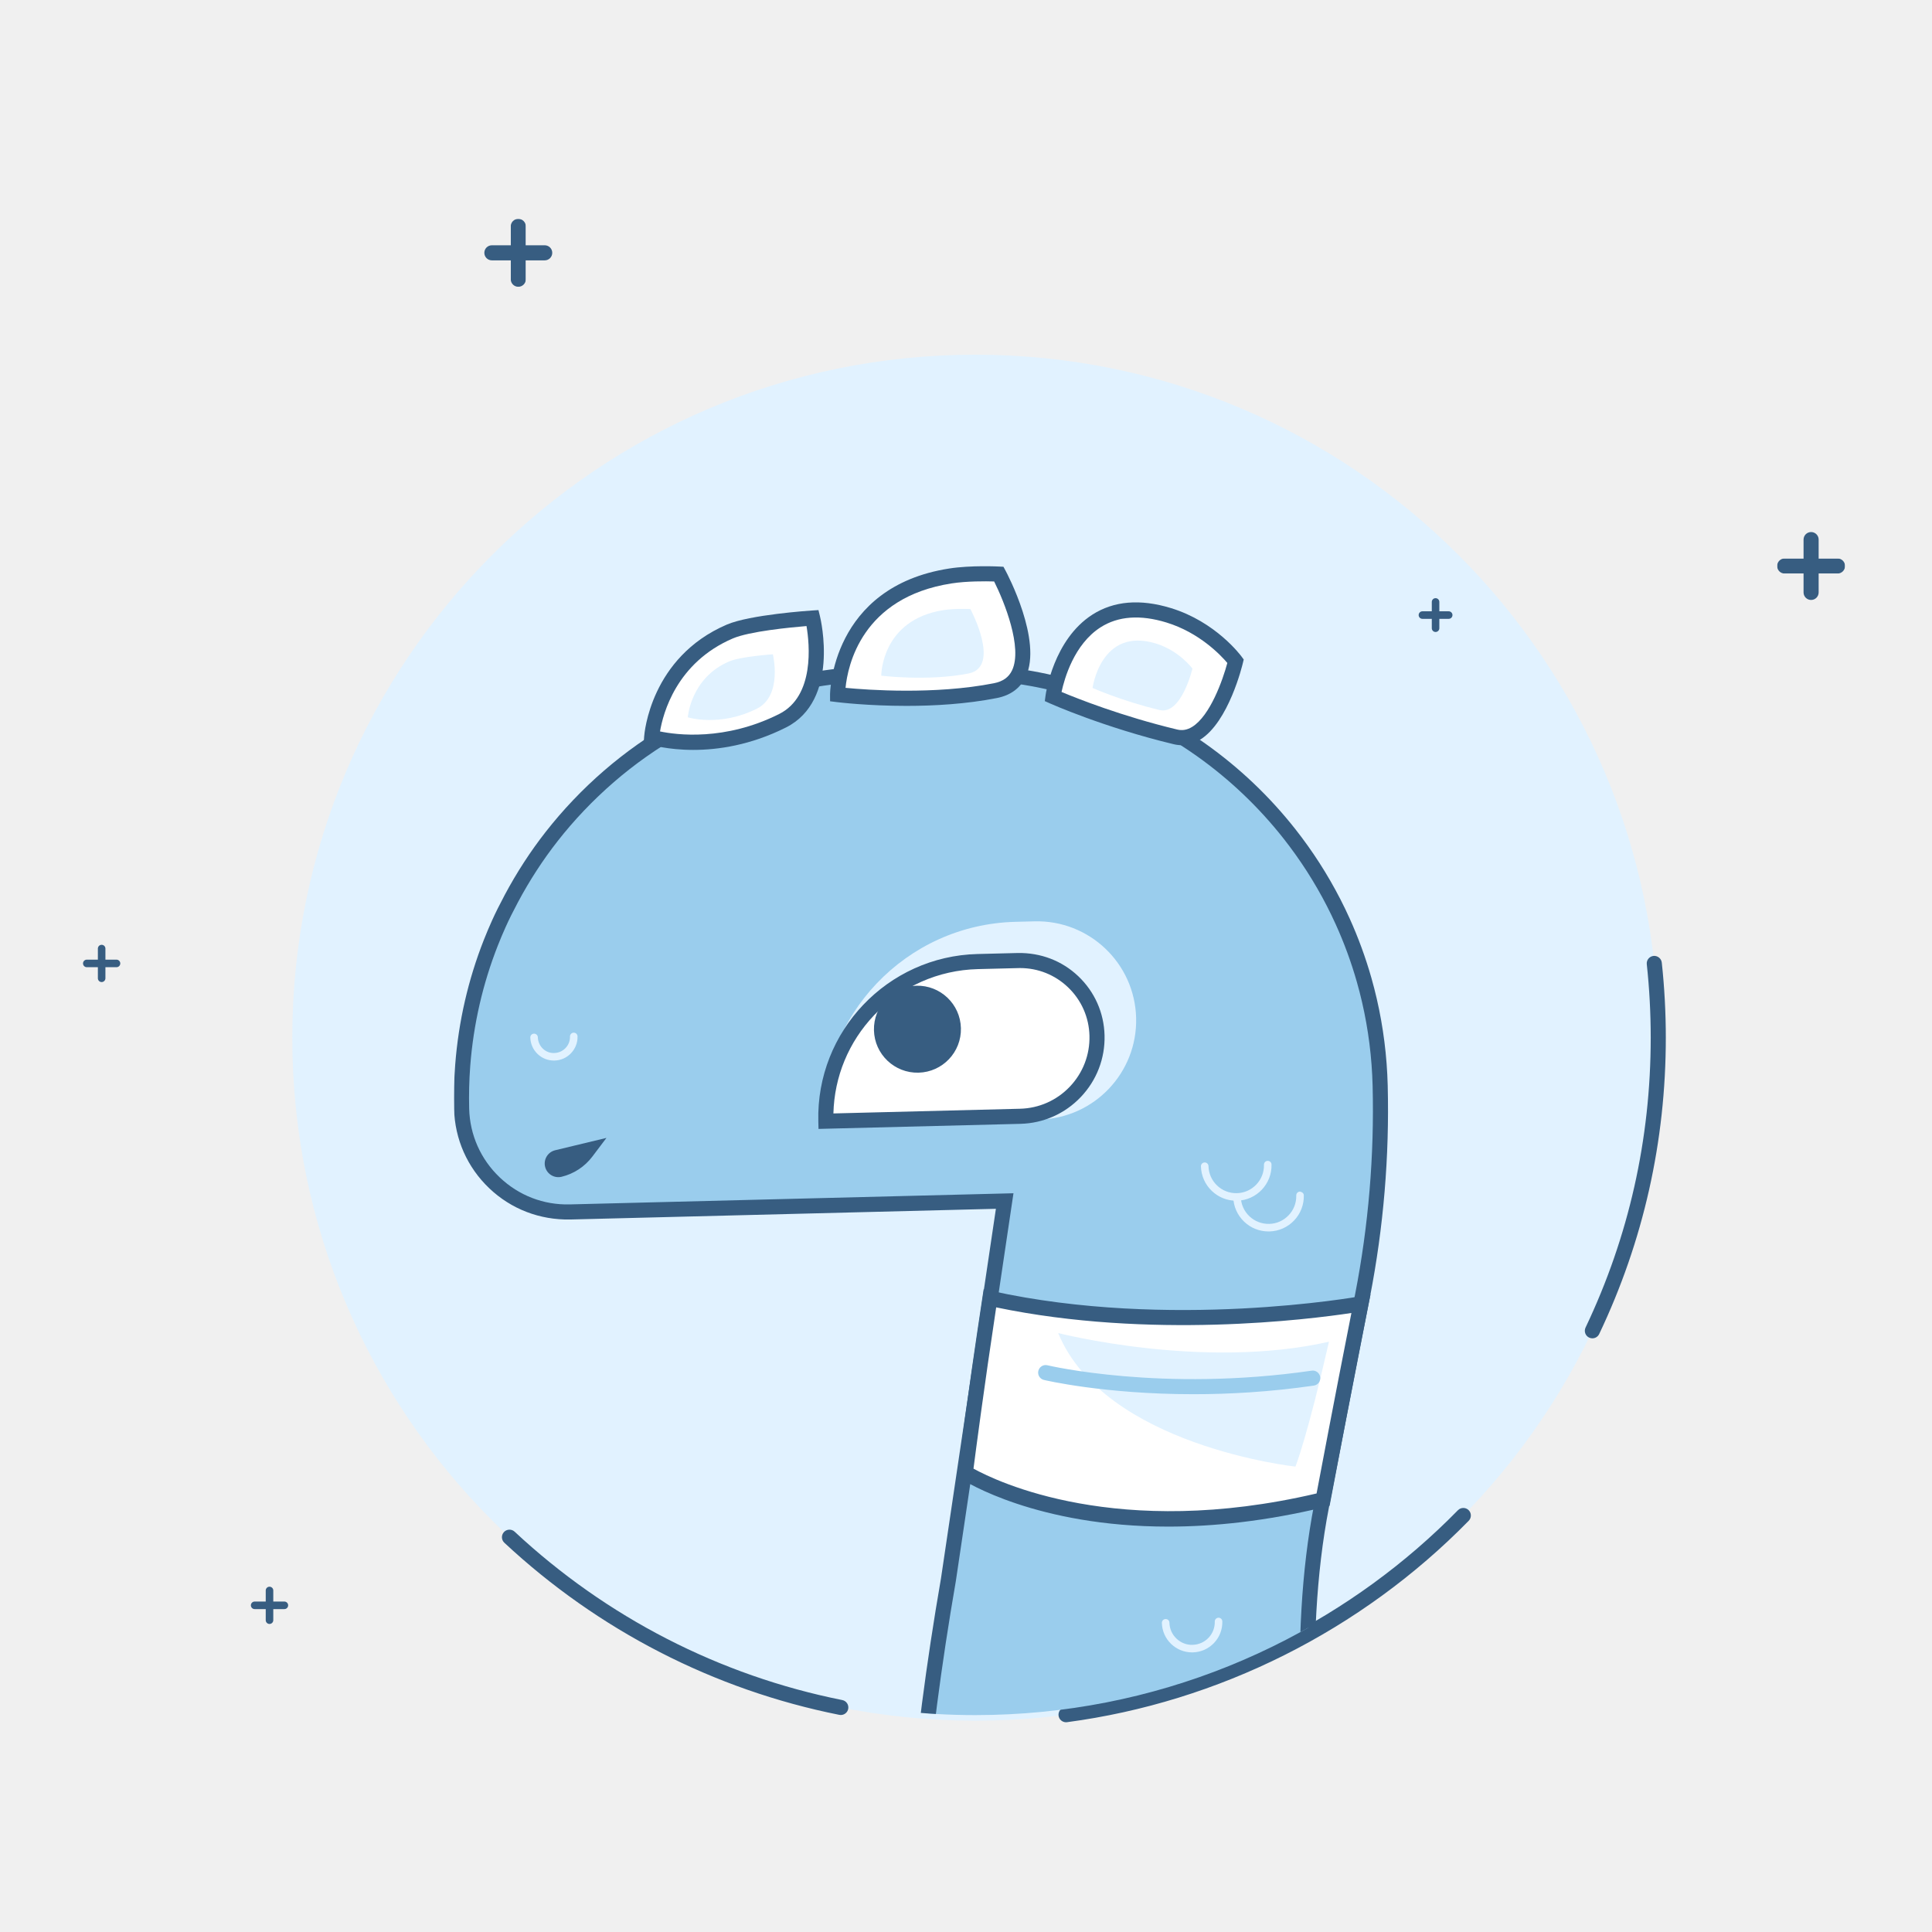
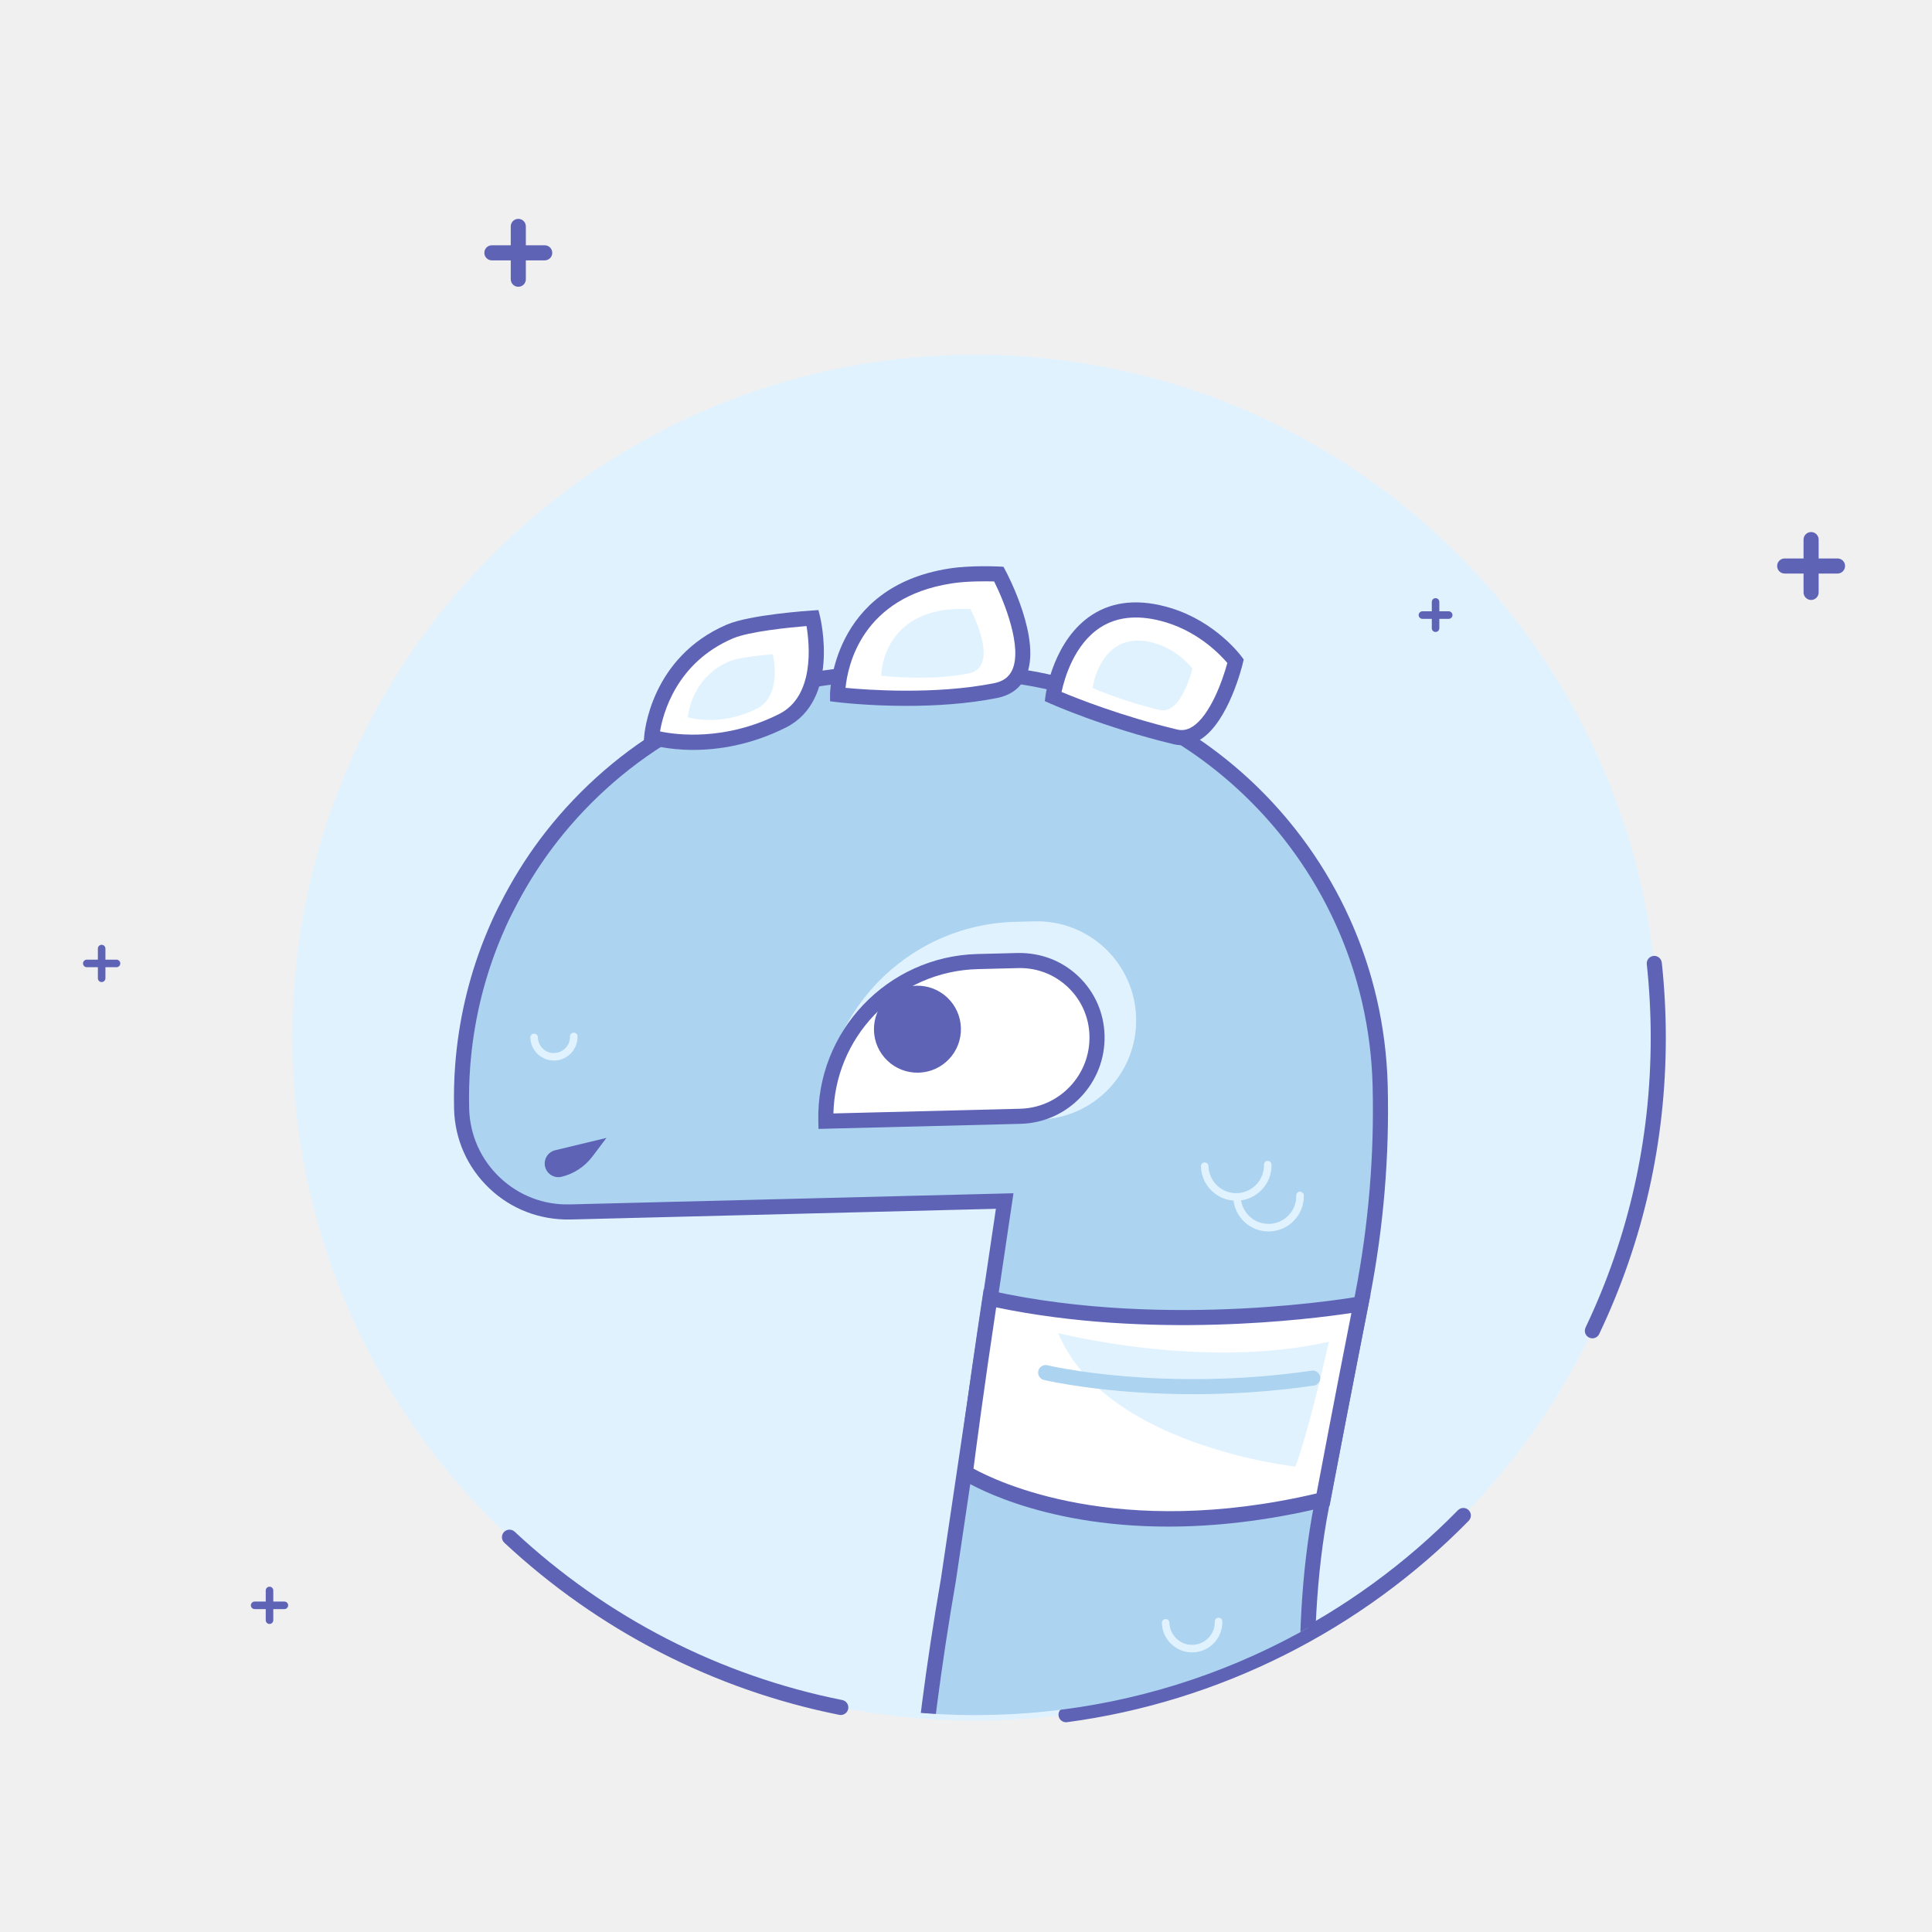
- <svg xmlns="http://www.w3.org/2000/svg" xmlns:xlink="http://www.w3.org/1999/xlink" width="256px" height="256px" viewBox="0 0 256 256" version="1.1">
+ <svg xmlns="http://www.w3.org/2000/svg" xmlns:xlink="http://www.w3.org/1999/xlink" width="256" height="256" viewBox="0 0 256 256">
  <defs>
-     <polygon id="path-1" points="9.479 0.054 9.479 2.054 0.479 2.054 0.479 0.054 9.479 0.054" />
-     <polygon id="path-3" points="0.677 0.056 2.677 0.056 2.677 9.056 0.677 9.056 0.677 0.056" />
-     <path d="M129.681,113.981 C113.622,129.071 92.005,138.315 68.229,138.315 C41.004,138.315 16.61,126.194 0.149,107.053 L0.149,0.068 L129.681,0.068 L129.681,113.981 L129.681,113.981 Z" id="path-5" />
-     <path d="M0.149,106.87 C16.613,126.693 41.447,139.315 69.229,139.315 C93.502,139.315 115.525,129.68 131.681,114.027 L131.681,0.07 L0.149,0.07 L0.149,106.87 L0.149,106.87 Z" id="path-7" />
+     <path id="userdefault-a" d="M39.471,137.5 C39.471,187.073 79.657,227.259 129.229,227.259 L129.229,227.259 C178.802,227.259 218.988,187.073 218.988,137.5 L218.988,137.5 C218.988,87.928 178.802,47.741 129.229,47.741 L129.229,47.741 C79.657,47.741 39.471,87.928 39.471,137.5" />
  </defs>
-   <g id="Illustrations" stroke="none" stroke-width="1" fill="none" fill-rule="evenodd">
-     <g id="User">
-       <g id="Page-1" transform="translate(11, 28)">
-         <g id="Group-23" transform="translate(0, 0.944)">
-           <path d="M208.73,108.556 C208.73,158.538 168.212,199.056 118.23,199.056 C68.249,199.056 27.73,158.538 27.73,108.556 C27.73,58.575 68.249,18.056 118.23,18.056 C168.212,18.056 208.73,58.575 208.73,108.556" id="Fill-1" fill="#E1F2FF" />
-           <path d="M199.997,148.391 C199.853,148.391 199.707,148.36 199.568,148.294 C199.069,148.057 198.857,147.46 199.095,146.961 C204.824,134.918 207.729,121.996 207.729,108.556 C207.729,105.303 207.554,102.029 207.207,98.823 C207.147,98.274 207.545,97.781 208.094,97.721 C208.625,97.662 209.136,98.058 209.195,98.608 C209.55,101.884 209.729,105.232 209.729,108.556 C209.729,122.296 206.759,135.506 200.901,147.821 C200.729,148.181 200.371,148.391 199.997,148.391 M100.411,198.302 C100.347,198.302 100.28,198.296 100.214,198.283 C83.615,194.968 68.267,187.081 55.826,175.475 C55.423,175.098 55.4,174.465 55.777,174.061 C56.154,173.658 56.787,173.636 57.191,174.012 C69.359,185.366 84.371,193.079 100.606,196.322 C101.147,196.43 101.499,196.956 101.391,197.498 C101.296,197.973 100.878,198.302 100.411,198.302 M130.256,199.263 C129.762,199.263 129.332,198.898 129.266,198.395 C129.192,197.847 129.578,197.344 130.125,197.272 C149.766,194.663 168.254,185.393 182.183,171.168 C182.571,170.774 183.204,170.767 183.597,171.153 C183.992,171.539 183.998,172.172 183.612,172.567 C169.371,187.111 150.47,196.588 130.389,199.254 C130.344,199.26 130.3,199.263 130.256,199.263" id="Fill-3" fill="#375D81" />
-           <path d="M228.98,50.554 C228.427,50.554 227.98,50.107 227.98,49.554 L227.98,42.554 C227.98,42.001 228.427,41.554 228.98,41.554 C229.532,41.554 229.98,42.001 229.98,42.554 L229.98,49.554 C229.98,50.107 229.532,50.554 228.98,50.554" id="Fill-5" fill="#375D81" />
-           <g id="Group-9" transform="translate(224, 45)">
-             <mask id="mask-2" fill="white">
-               <use xlink:href="#path-1" />
-             </mask>
-             <g id="Clip-8" />
-             <path d="M8.479,2.054 L1.48,2.054 C0.926,2.054 0.479,1.607 0.479,1.054 C0.479,0.501 0.926,0.054 1.48,0.054 L8.479,0.054 C9.033,0.054 9.479,0.501 9.479,1.054 C9.479,1.607 9.033,2.054 8.479,2.054" id="Fill-7" fill="#375D81" mask="url(#mask-2)" />
-           </g>
-           <g id="Group-12" transform="translate(56, 0)">
-             <mask id="mask-4" fill="white">
-               <use xlink:href="#path-3" />
-             </mask>
-             <g id="Clip-11" />
-             <path d="M1.677,9.056 C1.124,9.056 0.677,8.609 0.677,8.056 L0.677,1.056 C0.677,0.503 1.124,0.056 1.677,0.056 C2.23,0.056 2.677,0.503 2.677,1.056 L2.677,8.056 C2.677,8.609 2.23,9.056 1.677,9.056" id="Fill-10" fill="#375D81" mask="url(#mask-4)" />
-           </g>
-           <path d="M61.177,5.556 L54.177,5.556 C53.624,5.556 53.177,5.109 53.177,4.556 C53.177,4.003 53.624,3.556 54.177,3.556 L61.177,3.556 C61.73,3.556 62.177,4.003 62.177,4.556 C62.177,5.109 61.73,5.556 61.177,5.556" id="Fill-13" fill="#375D81" />
-           <path d="M2.469,101.184 C2.193,101.184 1.969,100.96 1.969,100.684 L1.969,96.747 C1.969,96.47 2.193,96.247 2.469,96.247 C2.745,96.247 2.969,96.47 2.969,96.747 L2.969,100.684 C2.969,100.96 2.745,101.184 2.469,101.184" id="Fill-15" fill="#375D81" />
-           <path d="M4.438,99.215 L0.499,99.215 C0.224,99.215 0.001,98.991 0.001,98.715 C0.001,98.439 0.224,98.215 0.499,98.215 L4.438,98.215 C4.713,98.215 4.938,98.439 4.938,98.715 C4.938,98.991 4.713,99.215 4.438,99.215" id="Fill-17" fill="#375D81" />
-           <path d="M24.711,186.239 C24.435,186.239 24.211,186.015 24.211,185.739 L24.211,181.802 C24.211,181.525 24.435,181.302 24.711,181.302 C24.987,181.302 25.211,181.525 25.211,181.802 L25.211,185.739 C25.211,186.015 24.987,186.239 24.711,186.239" id="Fill-19" fill="#375D81" />
-           <path d="M26.68,184.27 L22.742,184.27 C22.466,184.27 22.243,184.047 22.243,183.77 C22.243,183.494 22.466,183.27 22.742,183.27 L26.68,183.27 C26.956,183.27 27.18,183.494 27.18,183.77 C27.18,184.047 26.956,184.27 26.68,184.27" id="Fill-21" fill="#375D81" />
-         </g>
-         <g id="Group-74" transform="translate(49, 46.944)">
-           <g id="Group-26" transform="translate(1, 14)">
-             <mask id="mask-6" fill="white">
-               <use xlink:href="#path-5" />
-             </mask>
-             <g id="Clip-25" />
-             <path d="M129.666,217.205 C120.65,198.902 107.242,145.846 114.111,110.598 L119.548,82.706 C121.331,73.556 122.113,64.237 121.879,54.918 L121.879,54.917 C121.781,51.034 121.293,47.254 120.451,43.611 C120.241,42.7 120.009,41.798 119.755,40.905 C118.993,38.227 118.039,35.632 116.908,33.136 C116.532,32.304 116.136,31.482 115.72,30.672 C114.889,29.053 113.981,27.479 113.003,25.957 C112.024,24.434 110.976,22.963 109.859,21.546 C106.512,17.296 102.566,13.544 98.153,10.414 C96.683,9.371 95.16,8.396 93.59,7.496 C84.956,2.542 74.898,-0.183 64.221,0.086 L54.999,0.317 C39.467,0.708 25.563,7.356 15.642,17.791 C14.401,19.095 13.223,20.458 12.112,21.876 C10.092,24.453 8.306,27.217 6.755,30.123 C6.172,31.215 5.611,32.319 5.101,33.452 C4.727,34.281 4.372,35.122 4.037,35.972 C3.033,38.521 2.21,41.162 1.585,43.875 C0.959,46.588 0.529,49.374 0.312,52.218 C0.168,54.113 0.118,56.034 0.167,57.976 C0.265,61.848 1.922,65.313 4.523,67.787 C7.124,70.261 10.669,71.742 14.541,71.645 L72.126,70.198 L64.666,120.398 C55.727,171.999 59.664,206.259 68.163,228.949 C70.058,234.008 130.78,219.466 129.666,217.205" id="Fill-24" fill="#9ACDED" mask="url(#mask-6)" />
-           </g>
-           <g id="Group-29" transform="translate(0, 13)">
-             <mask id="mask-8" fill="white">
-               <use xlink:href="#path-7" />
-             </mask>
-             <g id="Clip-28" />
-             <path d="M129.767,218.643 C129.768,218.645 129.769,218.646 129.769,218.648 L129.769,218.647 C129.769,218.646 129.768,218.644 129.767,218.643 L129.767,218.643 Z M74.29,70.169 L66.656,121.546 C58.884,166.406 60.044,202.752 70.1,229.599 C70.856,230.349 78.143,230.673 100.032,226.016 C114.611,222.914 126.939,219.417 129.472,218.035 C120.345,198.953 107.284,146.537 114.13,111.407 L119.567,83.515 C121.333,74.449 122.112,65.172 121.879,55.944 C121.786,52.192 121.314,48.456 120.477,44.837 C120.273,43.95 120.042,43.056 119.793,42.179 C119.053,39.577 118.113,37.009 116.997,34.549 C116.632,33.74 116.24,32.926 115.83,32.129 C115.02,30.55 114.122,28.993 113.163,27.498 C112.205,26.009 111.166,24.551 110.075,23.165 C106.783,18.986 102.913,15.307 98.576,12.23 C97.128,11.205 95.621,10.24 94.093,9.364 C85.351,4.348 75.389,1.826 65.246,2.086 L56.025,2.318 C41.267,2.689 27.538,8.784 17.367,19.481 C16.149,20.761 14.982,22.111 13.9,23.493 C11.948,25.983 10.177,28.708 8.637,31.594 C7.976,32.832 7.459,33.872 7.013,34.864 C6.645,35.678 6.297,36.504 5.968,37.339 C4.976,39.858 4.166,42.469 3.56,45.1 C2.94,47.785 2.52,50.541 2.31,53.294 C2.167,55.161 2.12,57.064 2.167,58.951 C2.255,62.429 3.692,65.665 6.213,68.063 C8.733,70.459 12.013,71.738 15.516,71.646 L74.29,70.169 Z M73.257,232 C72.417,232 71.689,231.962 71.085,231.882 C70.062,231.747 68.652,231.435 68.227,230.3 C58.045,203.117 56.852,166.419 64.681,121.228 L71.962,72.228 L15.567,73.646 C11.537,73.724 7.743,72.279 4.834,69.512 C1.926,66.747 0.269,63.014 0.167,59.001 C0.119,57.046 0.168,55.076 0.316,53.142 C0.534,50.289 0.969,47.433 1.611,44.651 C2.24,41.923 3.079,39.216 4.107,36.606 C4.45,35.737 4.814,34.874 5.19,34.041 C5.656,33.008 6.191,31.931 6.873,30.653 C8.467,27.664 10.302,24.84 12.326,22.259 C13.447,20.828 14.656,19.429 15.917,18.102 C26.456,7.019 40.682,0.703 55.974,0.318 L65.196,0.086 C75.707,-0.16 86.03,2.432 95.088,7.629 C96.67,8.537 98.234,9.536 99.732,10.599 C104.227,13.787 108.235,17.598 111.645,21.927 C112.777,23.364 113.853,24.874 114.844,26.416 C115.84,27.965 116.77,29.58 117.61,31.215 C118.035,32.042 118.441,32.886 118.82,33.724 C119.975,36.274 120.95,38.935 121.717,41.632 C121.976,42.541 122.214,43.468 122.426,44.387 C123.292,48.136 123.782,52.007 123.879,55.892 C124.115,65.267 123.325,74.689 121.53,83.898 L116.093,111.789 C109.257,146.869 122.531,199.426 131.564,217.764 L131.564,217.763 C131.757,218.156 131.71,218.616 131.44,218.994 C129.267,222.021 86.852,231.999 73.257,232 L73.257,232 Z" id="Fill-27" fill="#375D81" mask="url(#mask-8)" />
-           </g>
-           <path d="M26.352,22.732 C26.352,22.732 27.037,12.886 36.698,8.738 C39.646,7.471 47.678,6.947 47.678,6.947 C47.678,6.947 50.2,17.294 43.691,20.559 C34.323,25.259 26.352,22.732 26.352,22.732" id="Fill-30" fill="#FFFFFF" />
-           <path d="M27.457,21.975 C29.648,22.432 36.047,23.276 43.242,19.666 C47.971,17.293 47.27,10.403 46.867,8.012 C44.736,8.187 39.296,8.71 37.092,9.658 C29.616,12.868 27.852,19.61 27.457,21.975 M31.863,24.422 C28.444,24.422 26.225,23.742 26.049,23.686 L25.3,23.449 L25.353,22.663 C25.384,22.237 26.197,12.16 36.303,7.82 C39.373,6.5 47.277,5.972 47.612,5.95 L48.45,5.895 L48.649,6.711 C48.76,7.164 51.277,17.872 44.139,21.454 C39.449,23.807 35.114,24.422 31.863,24.422" id="Fill-32" fill="#375D81" />
-           <path d="M50.986,17.094 C50.986,17.094 50.928,3.703 65.937,1.373 C68.736,0.939 72.349,1.125 72.349,1.125 C72.349,1.125 79.803,15.008 71.899,16.569 C62.182,18.488 50.986,17.094 50.986,17.094" id="Fill-34" fill="#FFFFFF" />
-           <path d="M52.038,16.199 C54.899,16.474 63.856,17.136 71.706,15.587 C72.887,15.354 73.672,14.795 74.105,13.878 C75.524,10.877 73.074,4.783 71.729,2.103 C70.622,2.067 68.112,2.047 66.091,2.361 C54.175,4.211 52.324,13.278 52.038,16.199 M60.117,18.589 C55.001,18.589 51.134,18.12 50.863,18.086 L49.99,17.977 L49.986,17.097 C49.985,16.955 50.106,2.818 65.784,0.385 C68.653,-0.061 72.25,0.119 72.401,0.126 L72.964,0.155 L73.23,0.652 C73.434,1.029 78.171,9.956 75.914,14.731 C75.2,16.241 73.915,17.189 72.093,17.55 C68.033,18.351 63.759,18.589 60.117,18.589" id="Fill-36" fill="#375D81" />
-           <path d="M79.532,17.348 C79.532,17.348 81.521,2.501 94.858,6.586 C100.556,8.331 103.719,12.662 103.719,12.662 C103.719,12.662 101.059,23.969 95.754,22.696 C86.49,20.474 79.532,17.348 79.532,17.348" id="Fill-38" fill="#FFFFFF" />
-           <path d="M80.66,16.744 C82.657,17.581 88.614,19.955 95.987,21.723 C96.671,21.888 97.317,21.77 97.97,21.369 C100.351,19.902 102.032,15.135 102.628,12.9 C101.759,11.875 98.934,8.88 94.565,7.542 C91.09,6.476 88.147,6.692 85.823,8.183 C82.325,10.426 81.041,14.966 80.66,16.744 M96.586,23.797 C96.234,23.797 95.879,23.754 95.52,23.668 C86.272,21.45 79.192,18.291 79.122,18.26 L78.442,17.954 L78.541,17.215 C78.581,16.914 79.588,9.806 84.743,6.5 C87.585,4.679 91.085,4.385 95.151,5.63 C101.099,7.451 104.389,11.885 104.526,12.072 L104.798,12.443 L104.692,12.89 C104.617,13.21 102.809,20.737 99.018,23.072 C98.236,23.555 97.421,23.797 96.586,23.797" id="Fill-40" fill="#375D81" />
-           <path d="M31.136,20.101 C31.136,20.101 31.498,14.897 36.605,12.704 C38.163,12.034 42.409,11.756 42.409,11.756 C42.409,11.756 43.742,17.226 40.302,18.953 C35.35,21.437 31.136,20.101 31.136,20.101" id="Fill-42" fill="#E1F2FF" />
-           <path d="M56.77,14.587 C56.77,14.587 56.739,7.184 65.035,5.896 C66.582,5.655 68.582,5.759 68.582,5.759 C68.582,5.759 72.703,13.434 68.332,14.297 C62.959,15.358 56.77,14.587 56.77,14.587" id="Fill-44" fill="#E1F2FF" />
-           <path d="M84.77,16.211 C84.77,16.211 85.859,8.088 93.156,10.323 C96.273,11.278 98.004,13.648 98.004,13.648 C98.004,13.648 96.549,19.833 93.645,19.137 C88.578,17.921 84.77,16.211 84.77,16.211" id="Fill-46" fill="#E1F2FF" />
-           <path d="M120.331,97.817 C120.331,97.817 95.257,102.405 71.17,97.088 C69.165,110.254 67.917,120.187 67.917,120.187 C67.917,120.187 84.808,131.13 115.315,123.77 C118.512,106.845 120.331,97.817 120.331,97.817" id="Fill-48" fill="#FFFFFF" />
-           <path d="M68.993,119.657 C72.046,121.345 88.087,129.126 114.453,122.947 C116.838,110.332 118.45,102.147 119.068,99.034 C113.458,99.885 92.401,102.547 71.999,98.289 C70.395,108.896 69.295,117.309 68.993,119.657 M94.795,127.339 C77.382,127.339 67.897,121.366 67.373,121.026 L66.847,120.685 L66.925,120.062 C66.937,119.963 68.197,109.966 70.181,96.937 L70.342,95.881 L71.386,96.111 C94.986,101.321 119.902,96.879 120.151,96.834 L121.602,96.568 L121.311,98.014 C121.293,98.105 119.456,107.232 116.298,123.956 L116.178,124.591 L115.55,124.742 C107.722,126.631 100.787,127.339 94.795,127.339" id="Fill-50" fill="#375D81" />
-           <path d="M77.743,73.399 L48.949,74.123 C48.584,59.619 60.046,47.567 74.549,47.202 L77.083,47.138 C84.335,46.957 90.361,52.687 90.543,59.939 C90.725,67.19 84.994,73.216 77.743,73.399" id="Fill-52" fill="#E1F2FF" />
-           <path d="M75.184,72.97 L49.432,73.617 C49.146,62.223 58.151,52.754 69.545,52.468 L74.91,52.333 C80.539,52.192 85.218,56.641 85.359,62.271 C85.504,68.035 80.949,72.825 75.184,72.97" id="Fill-54" fill="#FFFFFF" />
-           <path d="M75.172,53.33 C75.093,53.33 75.014,53.331 74.935,53.333 L69.57,53.468 C64.326,53.6 59.447,55.765 55.833,59.566 C52.448,63.125 50.551,67.717 50.431,72.592 L75.158,71.97 C77.68,71.907 80.026,70.866 81.763,69.038 C83.5,67.211 84.422,64.816 84.359,62.296 C84.298,59.84 83.283,57.555 81.503,55.862 C79.78,54.224 77.54,53.33 75.172,53.33 L75.172,53.33 Z M48.457,74.642 L48.432,73.642 C48.133,61.715 57.593,51.768 69.52,51.468 L74.884,51.333 C77.894,51.289 80.715,52.351 82.882,54.413 C85.049,56.474 86.283,59.256 86.359,62.245 C86.436,65.301 85.318,68.202 83.212,70.417 C81.107,72.631 78.264,73.892 75.209,73.97 L48.457,74.642 Z" id="Fill-56" fill="#375D81" />
-           <path d="M55.803,61.574 C55.882,64.756 58.527,67.27 61.709,67.191 C64.892,67.111 67.407,64.467 67.326,61.284 C67.246,58.102 64.602,55.587 61.42,55.667 C58.238,55.747 55.723,58.391 55.803,61.574" id="Fill-58" fill="#375D81" />
-           <path d="M14.409,80.985 L14.409,80.985 C16.038,80.593 17.479,79.647 18.489,78.31 L20.358,75.834 L16.081,76.863 L13.562,77.47 C12.592,77.704 11.994,78.68 12.227,79.651 C12.462,80.622 13.438,81.219 14.409,80.985" id="Fill-60" fill="#375D81" />
-           <path d="M80.213,101.691 C80.213,101.691 99.384,106.624 116.094,102.843 C113.236,115.425 111.655,119.387 111.655,119.387 C111.655,119.387 86.378,116.661 80.213,101.691" id="Fill-62" fill="#E1F2FF" />
-           <path d="M98.141,109.795 C86.292,109.795 78.431,107.932 78.322,107.905 C77.786,107.775 77.456,107.234 77.586,106.698 C77.717,106.16 78.26,105.828 78.793,105.962 C78.943,105.998 93.965,109.549 113.802,106.677 C114.343,106.588 114.857,106.976 114.935,107.523 C115.014,108.069 114.635,108.576 114.089,108.655 C108.293,109.495 102.896,109.795 98.141,109.795" id="Fill-64" fill="#9ACDED" />
-           <path d="M103.804,84.158 C102.599,84.158 101.46,83.704 100.583,82.87 C99.678,82.01 99.162,80.847 99.131,79.598 C99.124,79.322 99.343,79.093 99.618,79.086 L99.631,79.086 C99.902,79.086 100.124,79.302 100.131,79.573 C100.156,80.555 100.561,81.469 101.273,82.145 C101.984,82.822 102.92,83.182 103.899,83.157 C105.926,83.105 107.533,81.415 107.482,79.388 C107.475,79.112 107.693,78.883 107.969,78.876 C108.269,78.875 108.475,79.088 108.482,79.363 C108.547,81.941 106.502,84.092 103.924,84.157 C103.884,84.158 103.844,84.158 103.804,84.158" id="Fill-66" fill="#E1F2FF" />
-           <path d="M108.084,88.228 C106.88,88.228 105.74,87.775 104.863,86.942 C103.958,86.081 103.442,84.918 103.411,83.669 C103.404,83.394 103.623,83.165 103.898,83.157 L103.911,83.157 C104.182,83.157 104.404,83.374 104.411,83.644 C104.436,84.626 104.841,85.54 105.553,86.216 C106.264,86.892 107.2,87.249 108.179,87.228 C109.161,87.204 110.074,86.797 110.751,86.085 C111.428,85.374 111.787,84.442 111.762,83.46 C111.755,83.183 111.973,82.954 112.249,82.948 C112.522,82.992 112.755,83.16 112.762,83.434 C112.793,84.683 112.337,85.87 111.476,86.775 C110.615,87.68 109.453,88.197 108.204,88.228 C108.164,88.228 108.124,88.228 108.084,88.228" id="Fill-68" fill="#E1F2FF" />
-           <path d="M97.956,144.005 C96.924,144.005 95.948,143.615 95.198,142.902 C94.423,142.165 93.981,141.17 93.954,140.1 C93.947,139.823 94.165,139.594 94.441,139.587 C94.754,139.59 94.947,139.799 94.954,140.074 C94.975,140.877 95.306,141.624 95.888,142.178 C96.47,142.732 97.238,143.042 98.034,143.004 C98.837,142.984 99.584,142.652 100.137,142.071 C100.69,141.489 100.984,140.727 100.964,139.924 C100.957,139.648 101.175,139.418 101.451,139.411 L101.464,139.411 C101.734,139.411 101.957,139.627 101.964,139.899 C101.99,140.968 101.6,141.984 100.862,142.76 C100.124,143.535 99.129,143.978 98.06,144.004 C98.024,144.005 97.99,144.005 97.956,144.005" id="Fill-70" fill="#E1F2FF" />
-           <path d="M13.395,65.584 C12.588,65.584 11.828,65.28 11.242,64.723 C10.636,64.147 10.29,63.369 10.268,62.533 C10.261,62.257 10.479,62.027 10.755,62.021 L10.768,62.021 C11.04,62.021 11.261,62.236 11.268,62.508 C11.299,63.683 12.284,64.65 13.451,64.583 C14.02,64.569 14.549,64.334 14.941,63.922 C15.332,63.51 15.54,62.97 15.527,62.401 C15.52,62.125 15.739,61.896 16.014,61.889 L16.026,61.889 C16.297,61.889 16.52,62.105 16.526,62.376 C16.547,63.212 16.241,64.005 15.665,64.611 C15.088,65.217 14.312,65.563 13.476,65.583 C13.45,65.584 13.421,65.584 13.395,65.584" id="Fill-72" fill="#E1F2FF" />
-         </g>
-         <g id="Group-79" transform="translate(176, 50.944)" fill="#375D81">
-           <path d="M3.22,4.797 C2.944,4.797 2.72,4.573 2.72,4.297 L2.72,0.816 C2.72,0.539 2.944,0.316 3.22,0.316 C3.496,0.316 3.72,0.539 3.72,0.816 L3.72,4.297 C3.72,4.573 3.496,4.797 3.22,4.797" id="Fill-75" />
-           <path d="M4.96,3.056 L1.479,3.056 C1.202,3.056 0.979,2.832 0.979,2.556 C0.979,2.28 1.202,2.056 1.479,2.056 L4.96,2.056 C5.236,2.056 5.46,2.28 5.46,2.556 C5.46,2.832 5.236,3.056 4.96,3.056" id="Fill-77" />
-         </g>
-       </g>
-     </g>
+   <g fill="none" fill-rule="evenodd">
+     <path fill="#E1F2FF" d="M219.73,137.5 C219.73,187.482 179.212,228 129.23,228 C79.249,228 38.73,187.482 38.73,137.5 C38.73,87.519 79.249,47 129.23,47 C179.212,47 219.73,87.519 219.73,137.5" />
+     <path fill="#5E63B6" d="M210.997 177.335C210.853 177.335 210.707 177.304 210.568 177.238 210.069 177.001 209.857 176.404 210.095 175.905 215.824 163.862 218.729 150.94 218.729 137.5 218.729 134.247 218.554 130.973 218.207 127.767 218.147 127.218 218.545 126.725 219.094 126.665 219.625 126.606 220.136 127.002 220.195 127.552 220.55 130.828 220.729 134.176 220.729 137.5 220.729 151.24 217.759 164.45 211.901 176.765 211.729 177.125 211.371 177.335 210.997 177.335M111.411 227.246C111.347 227.246 111.28 227.24 111.214 227.227 94.615 223.912 79.267 216.025 66.826 204.419 66.423 204.042 66.4 203.409 66.777 203.005 67.154 202.602 67.787 202.58 68.191 202.956 80.359 214.31 95.371 222.023 111.606 225.266 112.147 225.374 112.499 225.9 112.391 226.442 112.296 226.917 111.878 227.246 111.411 227.246M141.256 228.207C140.762 228.207 140.332 227.842 140.266 227.339 140.192 226.791 140.578 226.288 141.125 226.216 160.766 223.607 179.254 214.337 193.183 200.112 193.571 199.718 194.204 199.711 194.597 200.097 194.992 200.483 194.998 201.116 194.612 201.511 180.371 216.055 161.47 225.532 141.389 228.198 141.344 228.204 141.3 228.207 141.256 228.207M239.98 79.498C239.427 79.498 238.98 79.051 238.98 78.498L238.98 71.498C238.98 70.945 239.427 70.498 239.98 70.498 240.532 70.498 240.98 70.945 240.98 71.498L240.98 78.498C240.98 79.051 240.532 79.498 239.98 79.498" />
+     <path fill="#5E63B6" d="M243.48 75.998L236.48 75.998C235.927 75.998 235.48 75.551 235.48 74.998 235.48 74.445 235.927 73.998 236.48 73.998L243.48 73.998C244.032 73.998 244.48 74.445 244.48 74.998 244.48 75.551 244.032 75.998 243.48 75.998M68.677 38C68.124 38 67.677 37.553 67.677 37L67.677 30C67.677 29.447 68.124 29 68.677 29 69.23 29 69.677 29.447 69.677 30L69.677 37C69.677 37.553 69.23 38 68.677 38" />
+     <path fill="#5E63B6" d="M72.177 34.5L65.177 34.5C64.624 34.5 64.177 34.053 64.177 33.5 64.177 32.947 64.624 32.5 65.177 32.5L72.177 32.5C72.73 32.5 73.177 32.947 73.177 33.5 73.177 34.053 72.73 34.5 72.177 34.5M13.469 130.128C13.193 130.128 12.969 129.904 12.969 129.628L12.969 125.691C12.969 125.414 13.193 125.191 13.469 125.191 13.745 125.191 13.969 125.414 13.969 125.691L13.969 129.628C13.969 129.904 13.745 130.128 13.469 130.128" />
+     <path fill="#5E63B6" d="M15.438 128.159L11.499 128.159C11.223 128.159 11.001 127.935 11.001 127.659 11.001 127.383 11.223 127.159 11.499 127.159L15.438 127.159C15.713 127.159 15.938 127.383 15.938 127.659 15.938 127.935 15.713 128.159 15.438 128.159M35.711 215.183C35.435 215.183 35.211 214.959 35.211 214.683L35.211 210.746C35.211 210.469 35.435 210.246 35.711 210.246 35.987 210.246 36.211 210.469 36.211 210.746L36.211 214.683C36.211 214.959 35.987 215.183 35.711 215.183" />
+     <path fill="#5E63B6" d="M37.68,213.214 L33.742,213.214 C33.466,213.214 33.243,212.99 33.243,212.714 C33.243,212.439 33.466,212.214 33.742,212.214 L37.68,212.214 C37.956,212.214 38.18,212.439 38.18,212.714 C38.18,212.99 37.956,213.214 37.68,213.214" />
+     <mask id="userdefault-b" fill="#fff">
+       <use xlink:href="#userdefault-a" />
+     </mask>
+     <path fill="#ACD3EF" d="M190.666,306.149 C181.65,287.846 168.242,234.79 175.111,199.542 L180.548,171.65 C182.331,162.5 183.113,153.181 182.879,143.862 L182.879,143.861 C182.781,139.978 182.293,136.198 181.451,132.555 C181.241,131.644 181.009,130.742 180.755,129.849 C179.993,127.171 179.039,124.576 177.908,122.08 C177.532,121.248 177.136,120.426 176.72,119.616 C175.889,117.997 174.981,116.423 174.003,114.901 C173.024,113.378 171.976,111.907 170.859,110.49 C167.512,106.24 163.566,102.488 159.153,99.358 C157.683,98.315 156.16,97.34 154.59,96.44 C145.956,91.486 135.898,88.761 125.221,89.03 L115.999,89.261 C100.467,89.652 86.563,96.3 76.642,106.735 C75.401,108.039 74.223,109.402 73.112,110.82 C71.092,113.397 69.306,116.161 67.755,119.067 C67.172,120.159 66.611,121.263 66.101,122.396 C65.727,123.225 65.372,124.066 65.037,124.916 C64.033,127.465 63.21,130.106 62.585,132.819 C61.959,135.532 61.529,138.318 61.312,141.162 C61.168,143.057 61.118,144.978 61.167,146.92 C61.265,150.792 62.922,154.257 65.523,156.731 C68.124,159.205 71.669,160.686 75.541,160.589 L133.126,159.142 L125.666,209.342 C116.727,260.943 120.664,295.203 129.163,317.893 C131.058,322.952 191.78,308.41 190.666,306.149" mask="url(#userdefault-b)" />
+     <path fill="#5E63B6" d="M189.767,306.587 C189.768,306.589 189.769,306.59 189.769,306.592 L189.769,306.591 C189.769,306.59 189.768,306.588 189.767,306.587 L189.767,306.587 Z M134.29,158.113 L126.656,209.49 C118.884,254.35 120.044,290.696 130.1,317.543 C130.856,318.293 138.143,318.617 160.032,313.96 C174.611,310.858 186.939,307.361 189.472,305.979 C180.345,286.897 167.284,234.481 174.13,199.351 L179.567,171.459 C181.333,162.393 182.112,153.116 181.879,143.888 C181.786,140.136 181.314,136.4 180.477,132.781 C180.273,131.894 180.042,131 179.793,130.123 C179.053,127.521 178.113,124.953 176.997,122.493 C176.632,121.684 176.24,120.87 175.83,120.073 C175.02,118.494 174.122,116.937 173.163,115.442 C172.205,113.953 171.166,112.495 170.075,111.109 C166.783,106.93 162.913,103.251 158.576,100.174 C157.128,99.149 155.621,98.184 154.093,97.308 C145.351,92.292 135.389,89.77 125.246,90.03 L116.025,90.262 C101.267,90.633 87.538,96.728 77.367,107.425 C76.149,108.705 74.982,110.055 73.9,111.437 C71.948,113.927 70.177,116.652 68.637,119.538 C67.976,120.776 67.459,121.816 67.013,122.808 C66.645,123.622 66.297,124.448 65.968,125.283 C64.976,127.802 64.166,130.413 63.56,133.044 C62.94,135.729 62.52,138.485 62.31,141.238 C62.167,143.105 62.12,145.008 62.167,146.895 C62.255,150.373 63.692,153.609 66.213,156.007 C68.733,158.403 72.013,159.682 75.516,159.59 L134.29,158.113 Z M133.257,319.944 C132.417,319.944 131.689,319.906 131.085,319.826 C130.062,319.691 128.652,319.379 128.227,318.244 C118.045,291.061 116.852,254.363 124.681,209.172 L131.962,160.172 L75.567,161.59 C71.537,161.668 67.743,160.223 64.834,157.456 C61.926,154.691 60.269,150.958 60.167,146.945 C60.119,144.99 60.168,143.02 60.316,141.086 C60.534,138.233 60.969,135.377 61.611,132.595 C62.24,129.867 63.079,127.16 64.107,124.55 C64.45,123.681 64.814,122.818 65.19,121.985 C65.656,120.952 66.191,119.875 66.873,118.597 C68.467,115.608 70.302,112.784 72.326,110.203 C73.447,108.772 74.656,107.373 75.917,106.046 C86.456,94.963 100.682,88.647 115.974,88.262 L125.196,88.03 C135.707,87.784 146.03,90.376 155.088,95.573 C156.67,96.481 158.234,97.48 159.732,98.543 C164.227,101.731 168.235,105.542 171.645,109.871 C172.777,111.308 173.853,112.818 174.844,114.36 C175.84,115.909 176.77,117.524 177.61,119.159 C178.035,119.986 178.441,120.83 178.82,121.668 C179.975,124.218 180.95,126.879 181.717,129.576 C181.976,130.485 182.214,131.412 182.426,132.331 C183.292,136.08 183.782,139.951 183.879,143.836 C184.115,153.211 183.325,162.633 181.53,171.842 L176.093,199.733 C169.257,234.813 182.531,287.37 191.564,305.708 L191.564,305.707 C191.757,306.1 191.71,306.56 191.44,306.938 C189.267,309.965 146.852,319.943 133.257,319.944 L133.257,319.944 Z" mask="url(#userdefault-b)" />
+     <path fill="#FFF" d="M86.352,97.676 C86.352,97.676 87.037,87.83 96.698,83.682 C99.646,82.415 107.678,81.891 107.678,81.891 C107.678,81.891 110.2,92.238 103.691,95.503 C94.323,100.203 86.352,97.676 86.352,97.676" mask="url(#userdefault-b)" />
+     <path fill="#5E63B6" d="M87.457,96.919 C89.648,97.376 96.047,98.22 103.242,94.61 C107.971,92.237 107.27,85.347 106.867,82.956 C104.736,83.131 99.296,83.654 97.092,84.602 C89.616,87.812 87.852,94.554 87.457,96.919 M91.863,99.366 C88.444,99.366 86.225,98.686 86.049,98.63 L85.3,98.393 L85.353,97.607 C85.384,97.181 86.197,87.104 96.303,82.764 C99.373,81.444 107.277,80.916 107.612,80.894 L108.45,80.839 L108.649,81.655 C108.76,82.108 111.277,92.816 104.139,96.398 C99.449,98.751 95.114,99.366 91.863,99.366" mask="url(#userdefault-b)" />
+     <path fill="#FFF" d="M110.986,92.038 C110.986,92.038 110.928,78.647 125.937,76.317 C128.736,75.883 132.349,76.069 132.349,76.069 C132.349,76.069 139.803,89.952 131.899,91.513 C122.182,93.432 110.986,92.038 110.986,92.038" mask="url(#userdefault-b)" />
+     <path fill="#5E63B6" d="M112.038,91.143 C114.899,91.418 123.856,92.08 131.706,90.531 C132.887,90.298 133.672,89.739 134.105,88.822 C135.524,85.821 133.074,79.727 131.729,77.047 C130.622,77.011 128.112,76.991 126.091,77.305 C114.175,79.155 112.324,88.222 112.038,91.143 M120.117,93.533 C115.001,93.533 111.134,93.064 110.863,93.03 L109.99,92.921 L109.986,92.041 C109.985,91.899 110.106,77.762 125.784,75.329 C128.653,74.883 132.25,75.063 132.401,75.07 L132.964,75.099 L133.23,75.596 C133.434,75.973 138.171,84.9 135.914,89.675 C135.2,91.185 133.915,92.133 132.093,92.494 C128.033,93.295 123.759,93.533 120.117,93.533" mask="url(#userdefault-b)" />
+     <path fill="#FFF" d="M139.532,92.292 C139.532,92.292 141.521,77.445 154.858,81.53 C160.556,83.275 163.719,87.606 163.719,87.606 C163.719,87.606 161.059,98.913 155.754,97.64 C146.49,95.418 139.532,92.292 139.532,92.292" mask="url(#userdefault-b)" />
+     <path fill="#5E63B6" d="M140.66,91.688 C142.657,92.525 148.614,94.899 155.987,96.667 C156.671,96.832 157.317,96.714 157.97,96.313 C160.351,94.846 162.032,90.079 162.628,87.844 C161.759,86.819 158.934,83.824 154.565,82.486 C151.09,81.42 148.147,81.636 145.823,83.127 C142.325,85.37 141.041,89.91 140.66,91.688 M156.586,98.741 C156.234,98.741 155.879,98.698 155.52,98.612 C146.272,96.394 139.192,93.235 139.122,93.204 L138.442,92.898 L138.541,92.159 C138.581,91.858 139.588,84.75 144.743,81.444 C147.585,79.623 151.085,79.329 155.151,80.574 C161.099,82.395 164.389,86.829 164.526,87.016 L164.798,87.387 L164.692,87.834 C164.617,88.154 162.809,95.681 159.018,98.016 C158.236,98.499 157.421,98.741 156.586,98.741" mask="url(#userdefault-b)" />
+     <path fill="#E1F2FF" d="M91.136 95.045C91.136 95.045 91.498 89.841 96.605 87.648 98.163 86.978 102.409 86.7 102.409 86.7 102.409 86.7 103.742 92.17 100.302 93.897 95.35 96.381 91.136 95.045 91.136 95.045M116.769 89.531C116.769 89.531 116.739 82.128 125.035 80.84 126.582 80.599 128.582 80.703 128.582 80.703 128.582 80.703 132.702 88.378 128.333 89.241 122.96 90.302 116.769 89.531 116.769 89.531M144.77 91.155C144.77 91.155 145.858 83.032 153.156 85.267 156.274 86.222 158.004 88.592 158.004 88.592 158.004 88.592 156.548 94.777 153.645 94.081 148.577 92.865 144.77 91.155 144.77 91.155" mask="url(#userdefault-b)" />
+     <path fill="#FFF" d="M180.331,172.761 C180.331,172.761 155.257,177.349 131.17,172.032 C129.165,185.198 127.917,195.131 127.917,195.131 C127.917,195.131 144.808,206.074 175.315,198.714 C178.512,181.789 180.331,172.761 180.331,172.761" mask="url(#userdefault-b)" />
+     <path fill="#5E63B6" d="M128.993,194.601 C132.046,196.289 148.087,204.07 174.453,197.891 C176.838,185.276 178.45,177.091 179.068,173.978 C173.458,174.829 152.401,177.491 131.999,173.233 C130.395,183.84 129.295,192.253 128.993,194.601 M154.795,202.283 C137.382,202.283 127.897,196.31 127.373,195.97 L126.847,195.629 L126.925,195.006 C126.937,194.907 128.197,184.91 130.181,171.881 L130.342,170.825 L131.386,171.055 C154.986,176.265 179.902,171.823 180.151,171.778 L181.602,171.512 L181.311,172.958 C181.293,173.049 179.456,182.176 176.298,198.9 L176.178,199.535 L175.55,199.686 C167.722,201.575 160.787,202.283 154.795,202.283" mask="url(#userdefault-b)" />
+     <path fill="#E1F2FF" d="M137.743,148.343 L108.949,149.067 C108.584,134.563 120.046,122.511 134.549,122.146 L137.083,122.082 C144.335,121.901 150.361,127.631 150.543,134.883 C150.725,142.134 144.994,148.16 137.743,148.343" mask="url(#userdefault-b)" />
+     <path fill="#FFF" d="M135.184,147.914 L109.432,148.561 C109.146,137.167 118.151,127.698 129.545,127.412 L134.91,127.277 C140.539,127.136 145.218,131.585 145.359,137.215 C145.504,142.979 140.949,147.769 135.184,147.914" mask="url(#userdefault-b)" />
+     <path fill="#5E63B6" d="M135.172,128.274 C135.093,128.274 135.014,128.275 134.935,128.277 L129.57,128.412 C124.326,128.544 119.447,130.709 115.833,134.51 C112.448,138.069 110.551,142.661 110.431,147.536 L135.158,146.914 C137.68,146.851 140.026,145.81 141.763,143.982 C143.5,142.155 144.422,139.76 144.359,137.24 C144.298,134.784 143.283,132.499 141.503,130.806 C139.78,129.168 137.54,128.274 135.172,128.274 L135.172,128.274 Z M108.457,149.586 L108.432,148.586 C108.133,136.659 117.593,126.712 129.52,126.412 L134.884,126.277 C137.894,126.233 140.715,127.295 142.882,129.357 C145.049,131.418 146.283,134.2 146.359,137.189 C146.436,140.245 145.318,143.146 143.212,145.361 C141.107,147.575 138.264,148.836 135.209,148.914 L108.457,149.586 Z" mask="url(#userdefault-b)" />
+     <path fill="#5E63B6" d="M115.803 136.518C115.882 139.7 118.527 142.214 121.709 142.135 124.892 142.055 127.407 139.411 127.326 136.228 127.246 133.046 124.602 130.531 121.42 130.611 118.238 130.691 115.723 133.335 115.803 136.518M74.409 155.929L74.409 155.929C76.038 155.537 77.479 154.591 78.489 153.254L80.358 150.778 76.081 151.807 73.562 152.414C72.592 152.648 71.994 153.624 72.227 154.595 72.462 155.566 73.438 156.163 74.409 155.929" mask="url(#userdefault-b)" />
+     <path fill="#E1F2FF" d="M140.213,176.635 C140.213,176.635 159.384,181.568 176.094,177.787 C173.236,190.369 171.655,194.331 171.655,194.331 C171.655,194.331 146.378,191.605 140.213,176.635" mask="url(#userdefault-b)" />
+     <path fill="#ACD3EF" d="M158.141,184.739 C146.292,184.739 138.431,182.876 138.322,182.849 C137.786,182.719 137.456,182.178 137.586,181.642 C137.717,181.104 138.26,180.772 138.793,180.906 C138.943,180.942 153.965,184.493 173.802,181.621 C174.343,181.532 174.857,181.92 174.935,182.467 C175.014,183.013 174.635,183.52 174.089,183.599 C168.293,184.439 162.896,184.739 158.141,184.739" mask="url(#userdefault-b)" />
+     <path fill="#E1F2FF" d="M163.804,159.102 C162.599,159.102 161.46,158.648 160.583,157.814 C159.678,156.954 159.162,155.791 159.131,154.542 C159.124,154.266 159.343,154.037 159.618,154.03 L159.631,154.03 C159.902,154.03 160.124,154.246 160.131,154.517 C160.156,155.499 160.561,156.413 161.273,157.089 C161.984,157.766 162.92,158.126 163.899,158.101 C165.926,158.049 167.533,156.359 167.482,154.332 C167.475,154.056 167.693,153.827 167.969,153.82 C168.269,153.819 168.475,154.032 168.482,154.307 C168.547,156.885 166.502,159.036 163.924,159.101 C163.884,159.102 163.844,159.102 163.804,159.102" mask="url(#userdefault-b)" />
+     <path fill="#E1F2FF" d="M168.084 163.173C166.88 163.173 165.74 162.719 164.863 161.886 163.958 161.024 163.442 159.862 163.411 158.613 163.404 158.338 163.623 158.108 163.898 158.101L163.911 158.101C164.182 158.101 164.404 158.317 164.411 158.589 164.436 159.57 164.841 160.483 165.553 161.16 166.264 161.837 167.2 162.194 168.179 162.172 169.161 162.148 170.074 161.742 170.751 161.03 171.428 160.319 171.787 159.386 171.762 158.404 171.755 158.127 171.973 157.899 172.249 157.892 172.522 157.935 172.755 158.105 172.762 158.379 172.793 159.627 172.337 160.814 171.476 161.72 170.615 162.625 169.453 163.141 168.204 163.172 168.164 163.173 168.124 163.173 168.084 163.173M157.956 218.949C156.924 218.949 155.948 218.559 155.198 217.846 154.423 217.109 153.981 216.114 153.954 215.044 153.947 214.767 154.165 214.538 154.441 214.531 154.754 214.534 154.947 214.743 154.954 215.018 154.975 215.821 155.306 216.568 155.888 217.122 156.47 217.676 157.238 217.986 158.034 217.948 158.837 217.928 159.584 217.596 160.137 217.015 160.69 216.433 160.984 215.671 160.964 214.868 160.957 214.592 161.175 214.362 161.451 214.355L161.464 214.355C161.734 214.355 161.957 214.571 161.964 214.843 161.99 215.912 161.6 216.928 160.862 217.704 160.124 218.479 159.129 218.922 158.06 218.948 158.024 218.949 157.99 218.949 157.956 218.949M73.394 140.528C72.588 140.528 71.828 140.224 71.242 139.667 70.635 139.091 70.29 138.313 70.269 137.477 70.261 137.201 70.48 136.971 70.755 136.965L70.769 136.965C71.04 136.965 71.261 137.18 71.269 137.452 71.299 138.627 72.284 139.594 73.451 139.527 74.019 139.513 74.549 139.278 74.941 138.866 75.332 138.454 75.54 137.914 75.526 137.345 75.519 137.069 75.739 136.84 76.013 136.833L76.026 136.833C76.296 136.833 76.519 137.049 76.526 137.32 76.546 138.156 76.242 138.949 75.665 139.555 75.088 140.161 74.311 140.507 73.477 140.527 73.45 140.528 73.421 140.528 73.394 140.528" mask="url(#userdefault-b)" />
+     <path fill="#5E63B6" d="M190.22,83.741 C189.944,83.741 189.72,83.517 189.72,83.241 L189.72,79.76 C189.72,79.483 189.944,79.26 190.22,79.26 C190.496,79.26 190.72,79.483 190.72,79.76 L190.72,83.241 C190.72,83.517 190.496,83.741 190.22,83.741" mask="url(#userdefault-b)" />
+     <path fill="#5E63B6" d="M191.96,82 L188.479,82 C188.202,82 187.979,81.776 187.979,81.5 C187.979,81.224 188.202,81 188.479,81 L191.96,81 C192.236,81 192.46,81.224 192.46,81.5 C192.46,81.776 192.236,82 191.96,82" mask="url(#userdefault-b)" />
  </g>
</svg>
